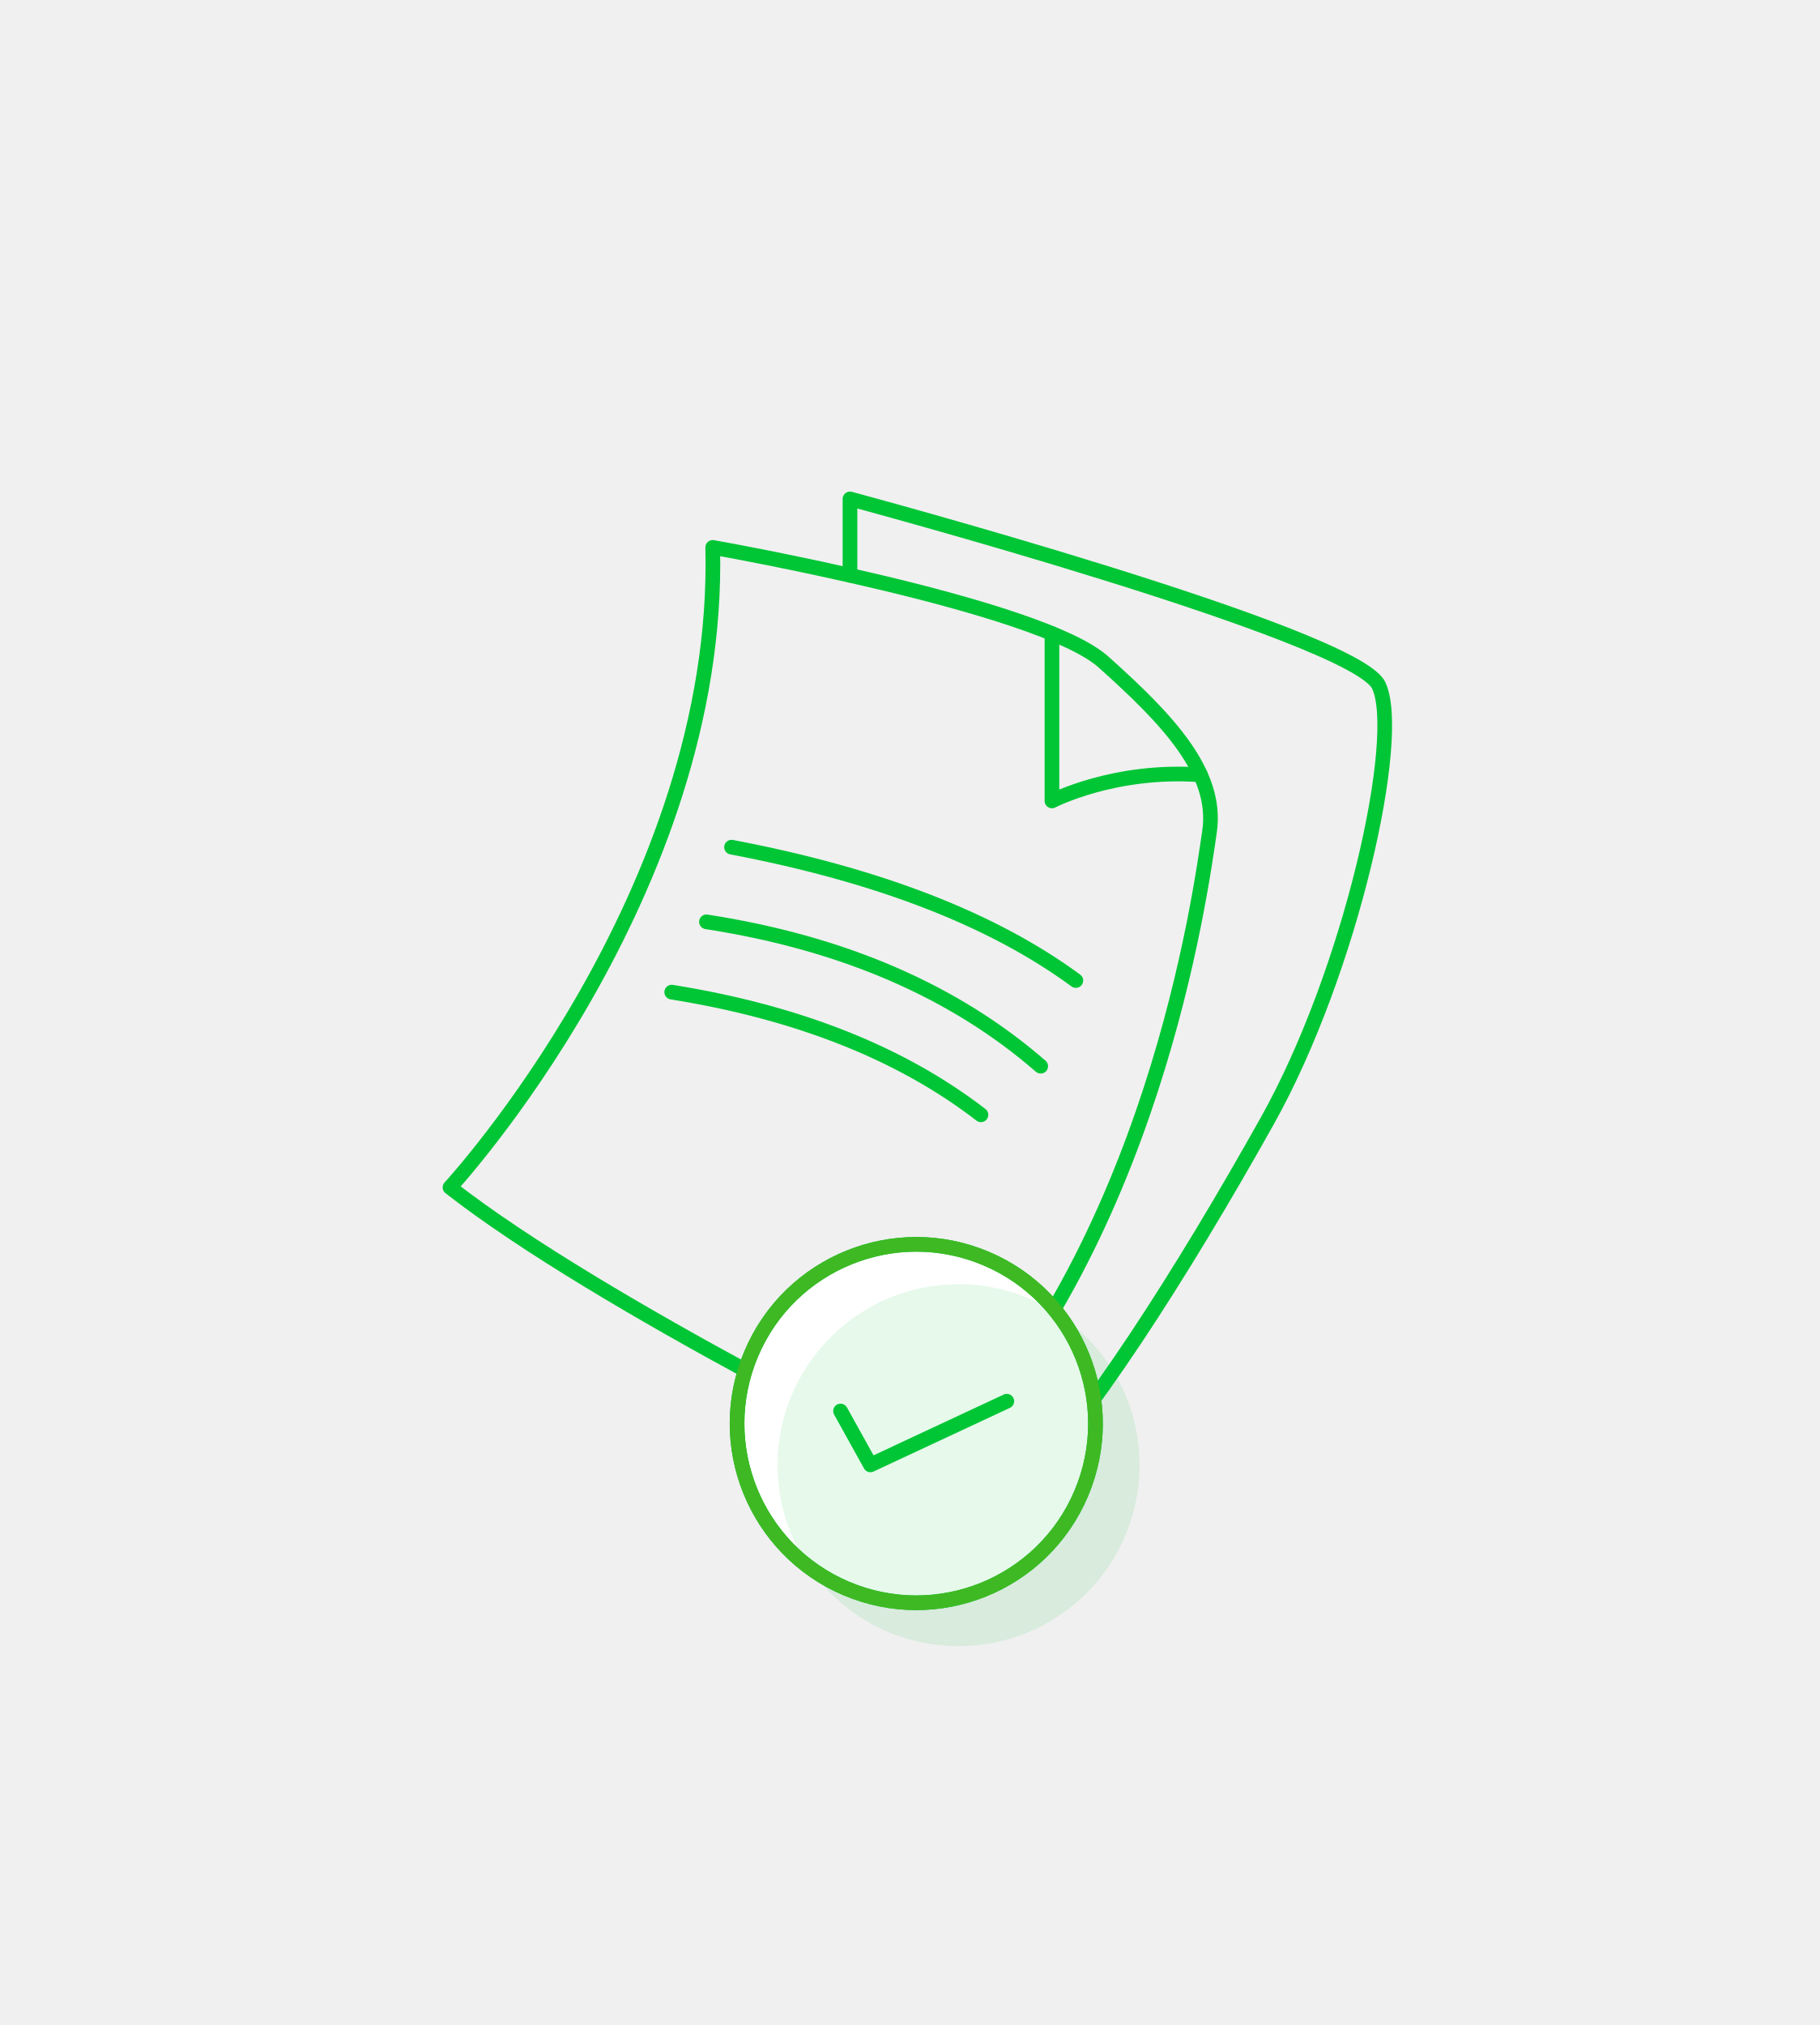
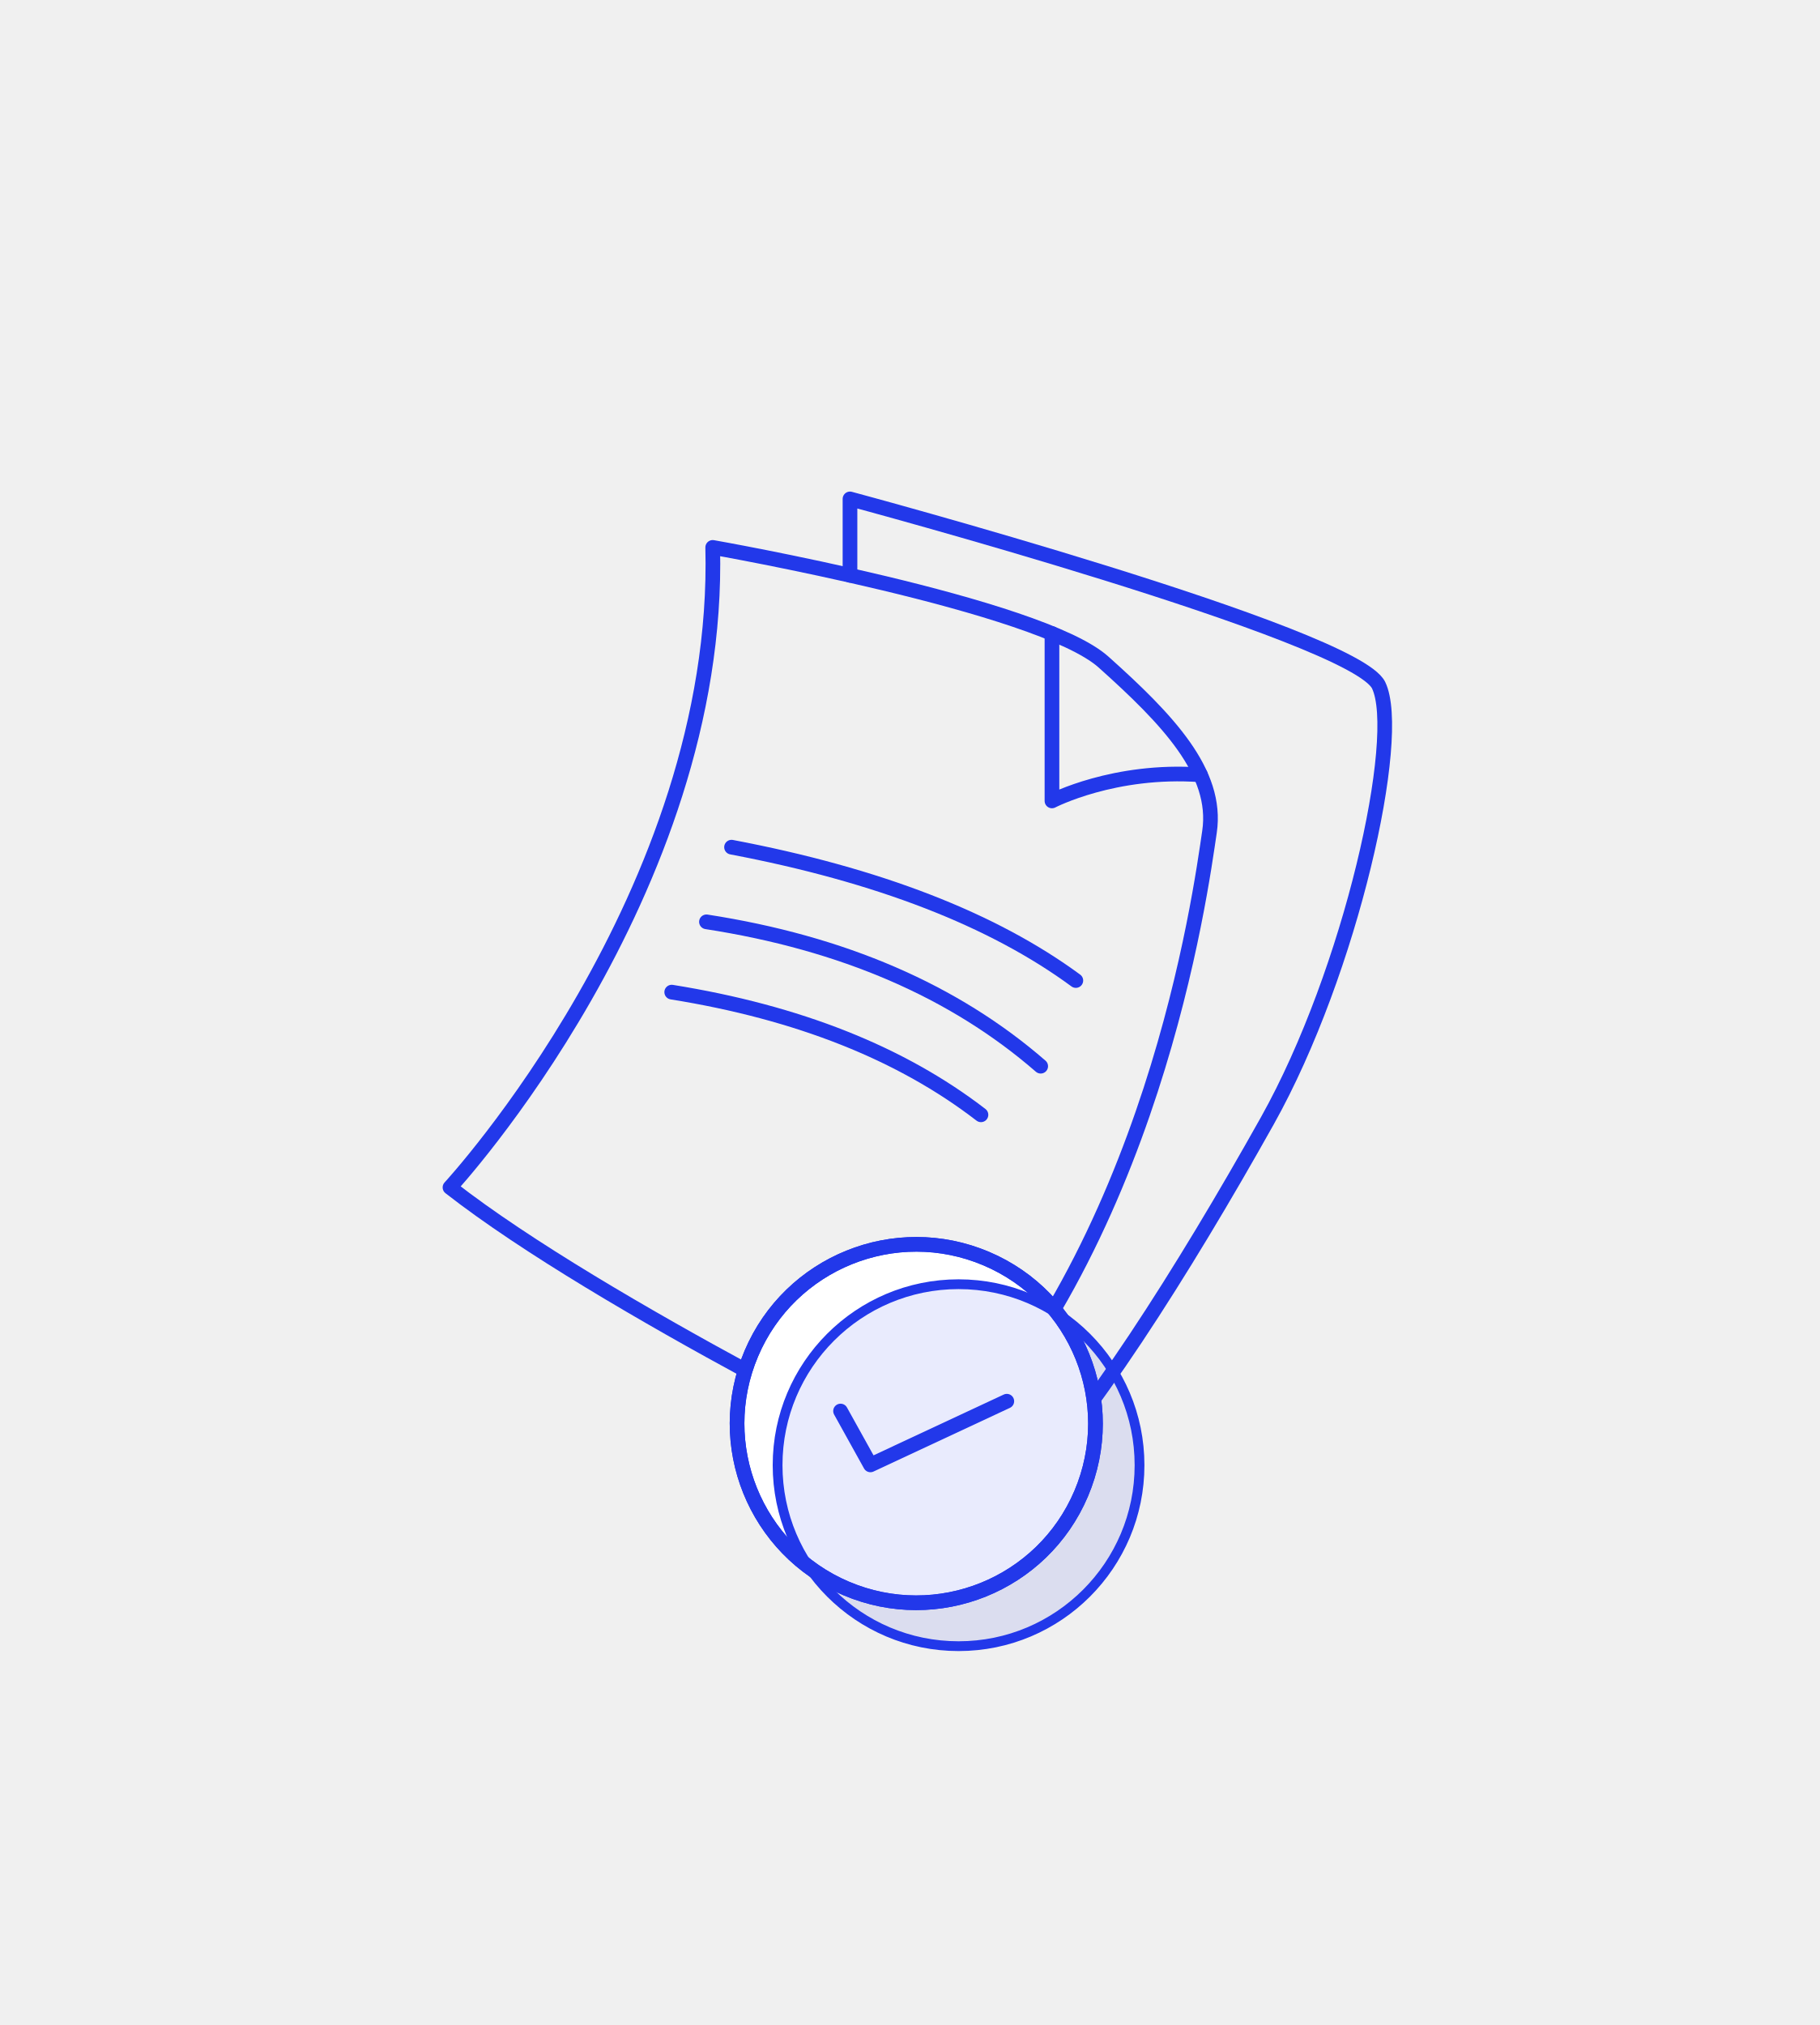
<svg xmlns="http://www.w3.org/2000/svg" viewBox="0 0 186 207" version="1.1">
-   <g id="Reliability-icon" stroke="none" stroke-width="1" fill="none" fill-rule="evenodd">
+   <g id="Reliability-icon" stroke="#2238ea" stroke-width="1" fill="none" fill-rule="evenodd">
    <g id="Group-15" transform="translate(46, 51)">
-       <path d="M26.857,4.957 C26.857,4.957 60.262,10.817 66.808,16.675 C73.353,22.535 78.545,27.943 77.642,34.028 C76.738,40.112 71.911,76.69 49.386,99 C49.386,99 15.574,82.549 0,70.38 C0,70.38 27.76,40.337 26.857,4.957 Z" id="Stroke-1" stroke="#00C636" stroke-width="1.5" stroke-linecap="round" stroke-linejoin="round" />
-       <path d="M61.538,13.758 L61.538,30.872 C61.538,30.872 67.904,27.562 76.723,28.204" id="Stroke-3" stroke="#00C636" stroke-width="1.5" stroke-linecap="round" stroke-linejoin="round" />
-       <path d="M40.891,7.808 L40.891,-7.10542736e-15 C40.891,-7.10542736e-15 92.432,13.827 94.935,19.053 C97.438,24.279 92.133,48.245 83.556,63.569 C74.978,78.893 64.886,94.816 57.591,101.834 L52.317,99.483" id="Stroke-5" stroke="#00C636" stroke-width="1.5" stroke-linecap="round" stroke-linejoin="round" />
-       <circle id="Oval" stroke="#00C636" stroke-width="1.5" fill="#FFFFFF" transform="translate(47.66726, 94.51937) rotate(23) translate(-47.66726, -94.51937) " cx="47.667" cy="94.519" r="18.316" />
-       <circle id="Oval" fill-opacity="0.1" fill="#00C636" cx="51.99" cy="98.775" r="18.5" />
-       <circle id="Oval" stroke="#3FB923" stroke-width="1.5" transform="translate(47.66726, 94.51937) rotate(23) translate(-47.66726, -94.51937) " cx="47.667" cy="94.519" r="18.316" />
-       <polyline id="Stroke-2" stroke="#00C636" stroke-width="1.5" stroke-linecap="round" stroke-linejoin="round" transform="translate(47.66726, 94.51937) rotate(23) translate(-47.66726, -94.51937) " points="40.041 96.365 45.004 100.239 55.294 88.8" />
-       <path d="M28.782,35.599 C43.752,38.44 55.484,42.984 63.979,49.232" id="Path-11" stroke="#00C636" stroke-width="1.5" stroke-linecap="round" />
-       <path d="M26.218,43.232 C40.149,45.385 51.539,50.304 60.386,57.99" id="Path-13" stroke="#00C636" stroke-width="1.5" stroke-linecap="round" />
-       <path d="M22.667,50.417 C35.583,52.489 46.121,56.67 54.28,62.958" id="Path-14" stroke="#00C636" stroke-width="1.5" stroke-linecap="round" />
+       <path d="M26.857,4.957 C26.857,4.957 60.262,10.817 66.808,16.675 C73.353,22.535 78.545,27.943 77.642,34.028 C76.738,40.112 71.911,76.69 49.386,99 C49.386,99 15.574,82.549 0,70.38 C0,70.38 27.76,40.337 26.857,4.957 Z" id="Stroke-1" stroke="#2238ea" stroke-width="1.5" stroke-linecap="round" stroke-linejoin="round" />
+       <path d="M61.538,13.758 L61.538,30.872 C61.538,30.872 67.904,27.562 76.723,28.204" id="Stroke-3" stroke="#2238ea" stroke-width="1.5" stroke-linecap="round" stroke-linejoin="round" />
+       <path d="M40.891,7.808 L40.891,-7.10542736e-15 C40.891,-7.10542736e-15 92.432,13.827 94.935,19.053 C97.438,24.279 92.133,48.245 83.556,63.569 C74.978,78.893 64.886,94.816 57.591,101.834 L52.317,99.483" id="Stroke-5" stroke="#2238ea" stroke-width="1.5" stroke-linecap="round" stroke-linejoin="round" />
+       <circle id="Oval" stroke="#2238ea" stroke-width="1.5" fill="#FFFFFF" transform="translate(47.66726, 94.51937) rotate(23) translate(-47.66726, -94.51937) " cx="47.667" cy="94.519" r="18.316" />
+       <circle id="Oval" fill-opacity="0.1" fill="#2238ea" cx="51.99" cy="98.775" r="18.5" />
+       <circle id="Oval" stroke="#2238ea" stroke-width="1.5" transform="translate(47.66726, 94.51937) rotate(23) translate(-47.66726, -94.51937) " cx="47.667" cy="94.519" r="18.316" />
+       <polyline id="Stroke-2" stroke="#2238ea" stroke-width="1.5" stroke-linecap="round" stroke-linejoin="round" transform="translate(47.66726, 94.51937) rotate(23) translate(-47.66726, -94.51937) " points="40.041 96.365 45.004 100.239 55.294 88.8" />
+       <path d="M28.782,35.599 C43.752,38.44 55.484,42.984 63.979,49.232" id="Path-11" stroke="#2238ea" stroke-width="1.5" stroke-linecap="round" />
+       <path d="M26.218,43.232 C40.149,45.385 51.539,50.304 60.386,57.99" id="Path-13" stroke="#2238ea" stroke-width="1.5" stroke-linecap="round" />
+       <path d="M22.667,50.417 C35.583,52.489 46.121,56.67 54.28,62.958" id="Path-14" stroke="#2238ea" stroke-width="1.5" stroke-linecap="round" />
    </g>
  </g>
</svg>
